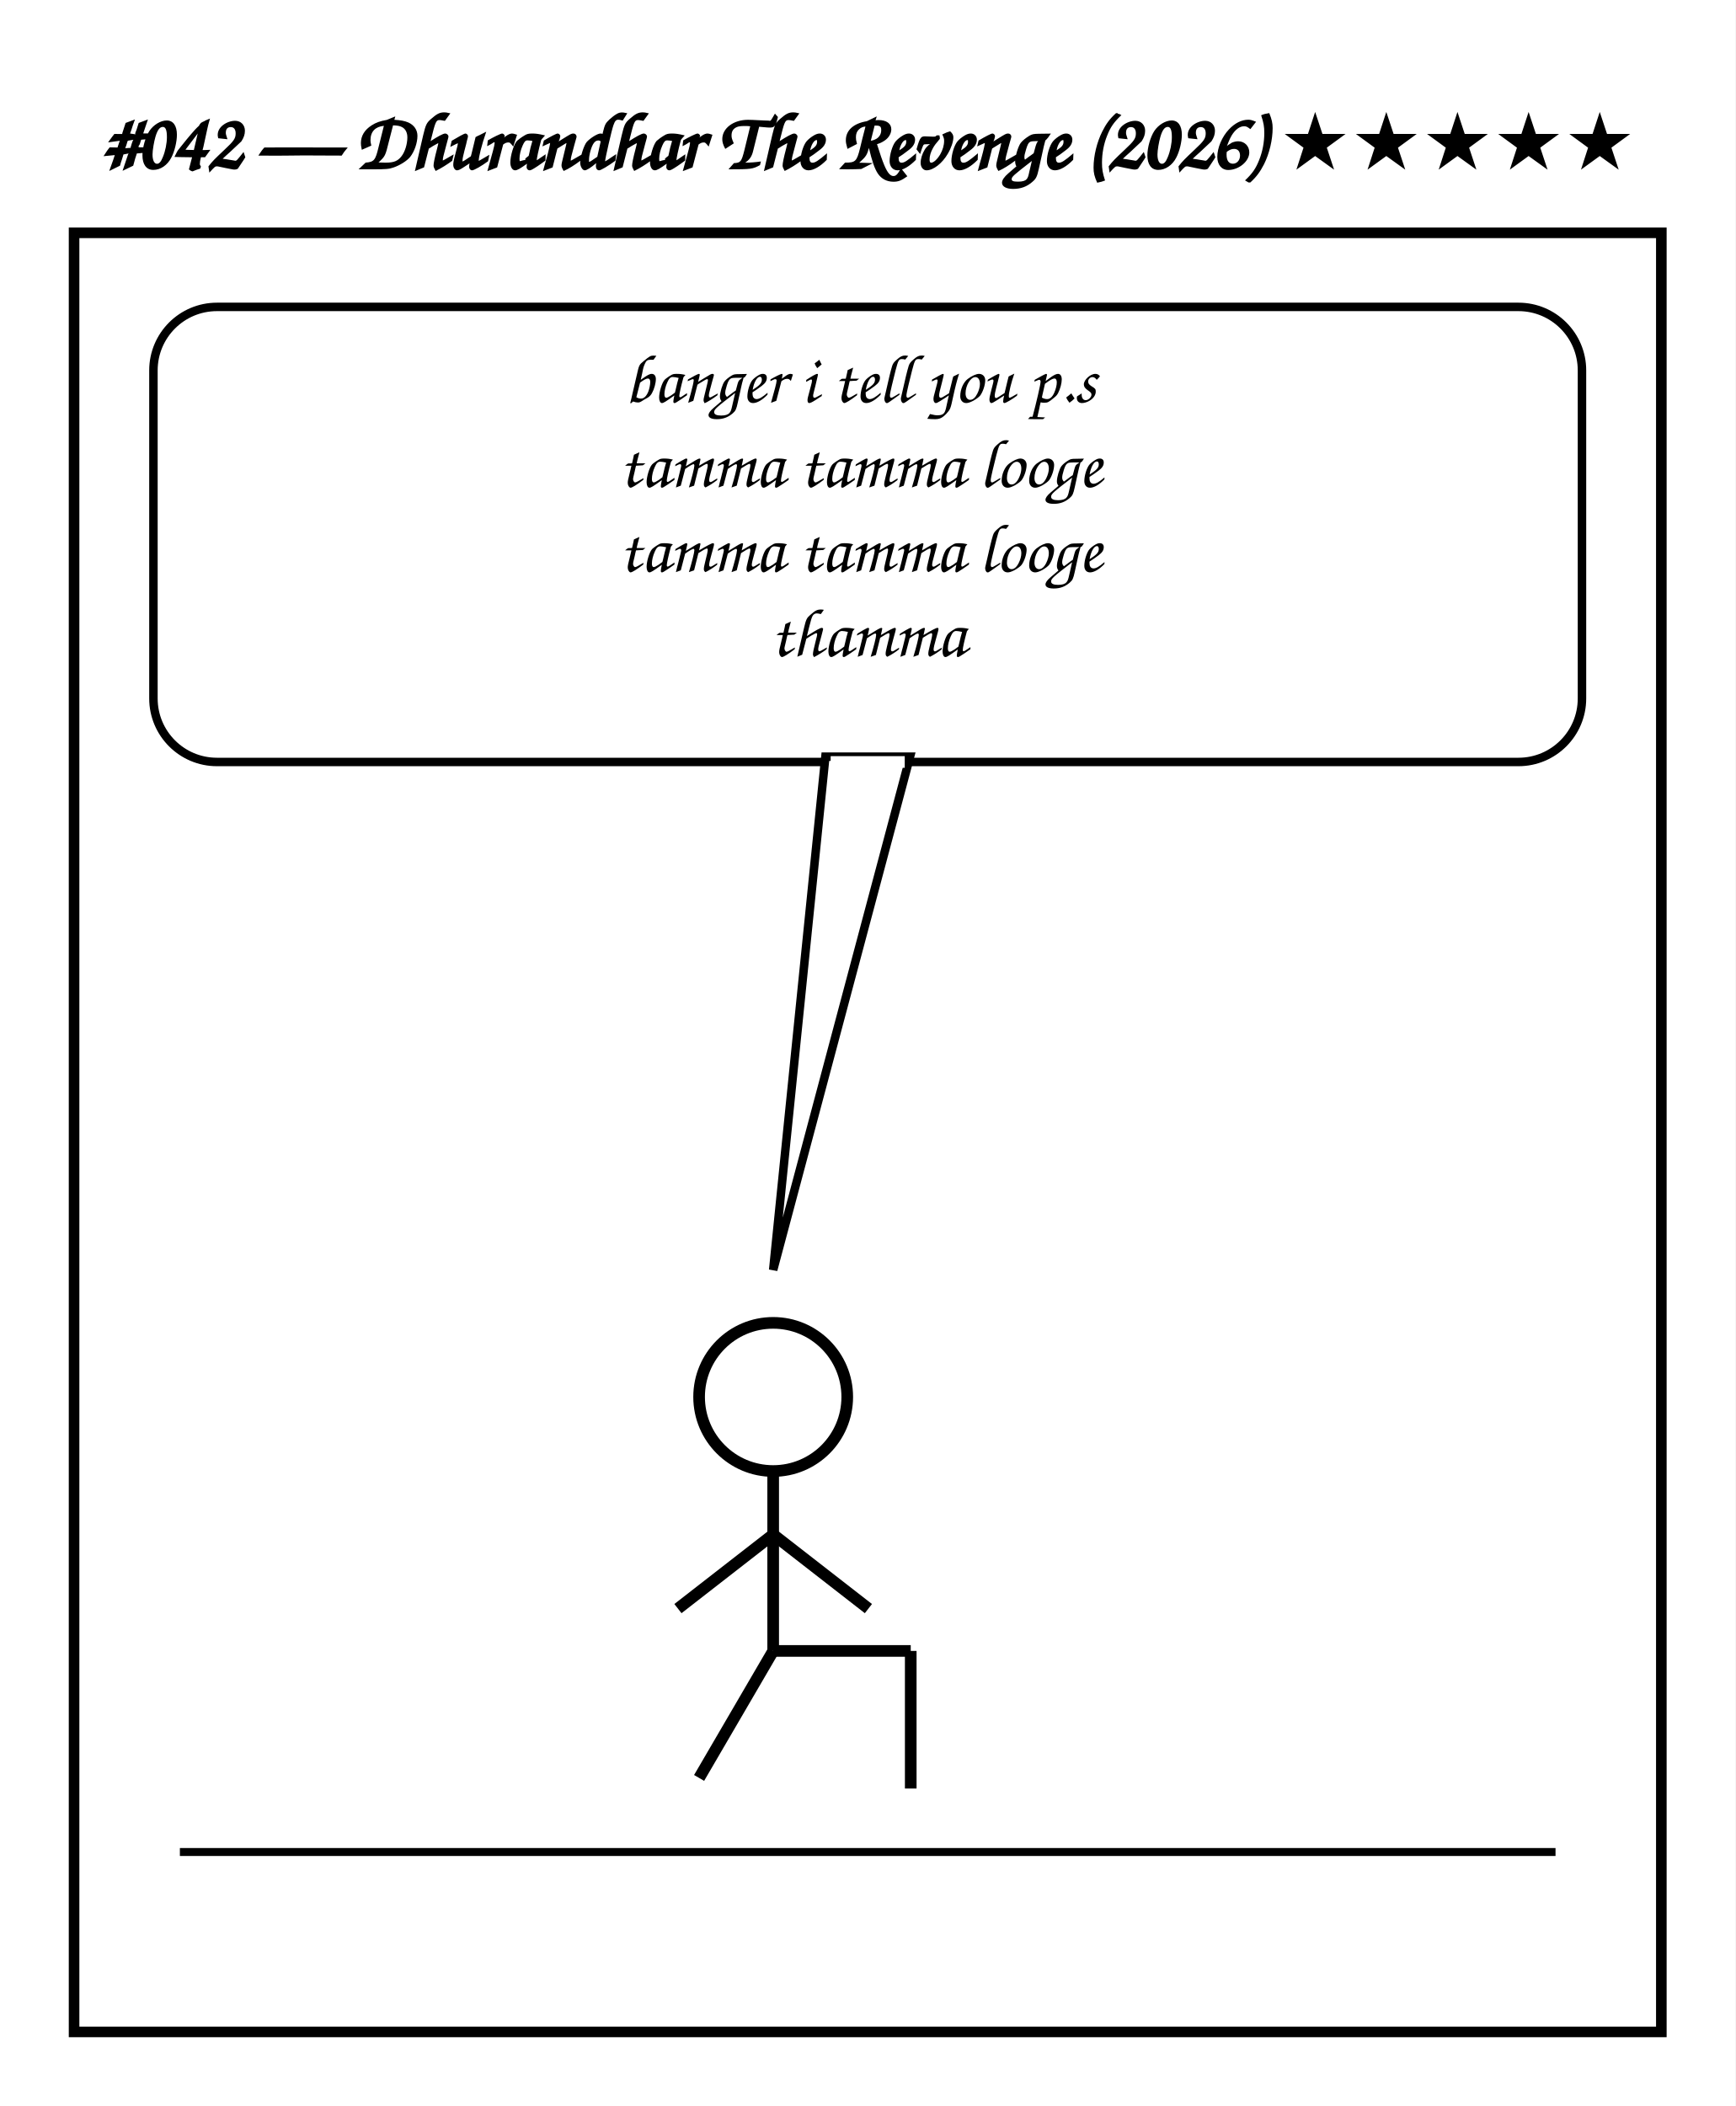
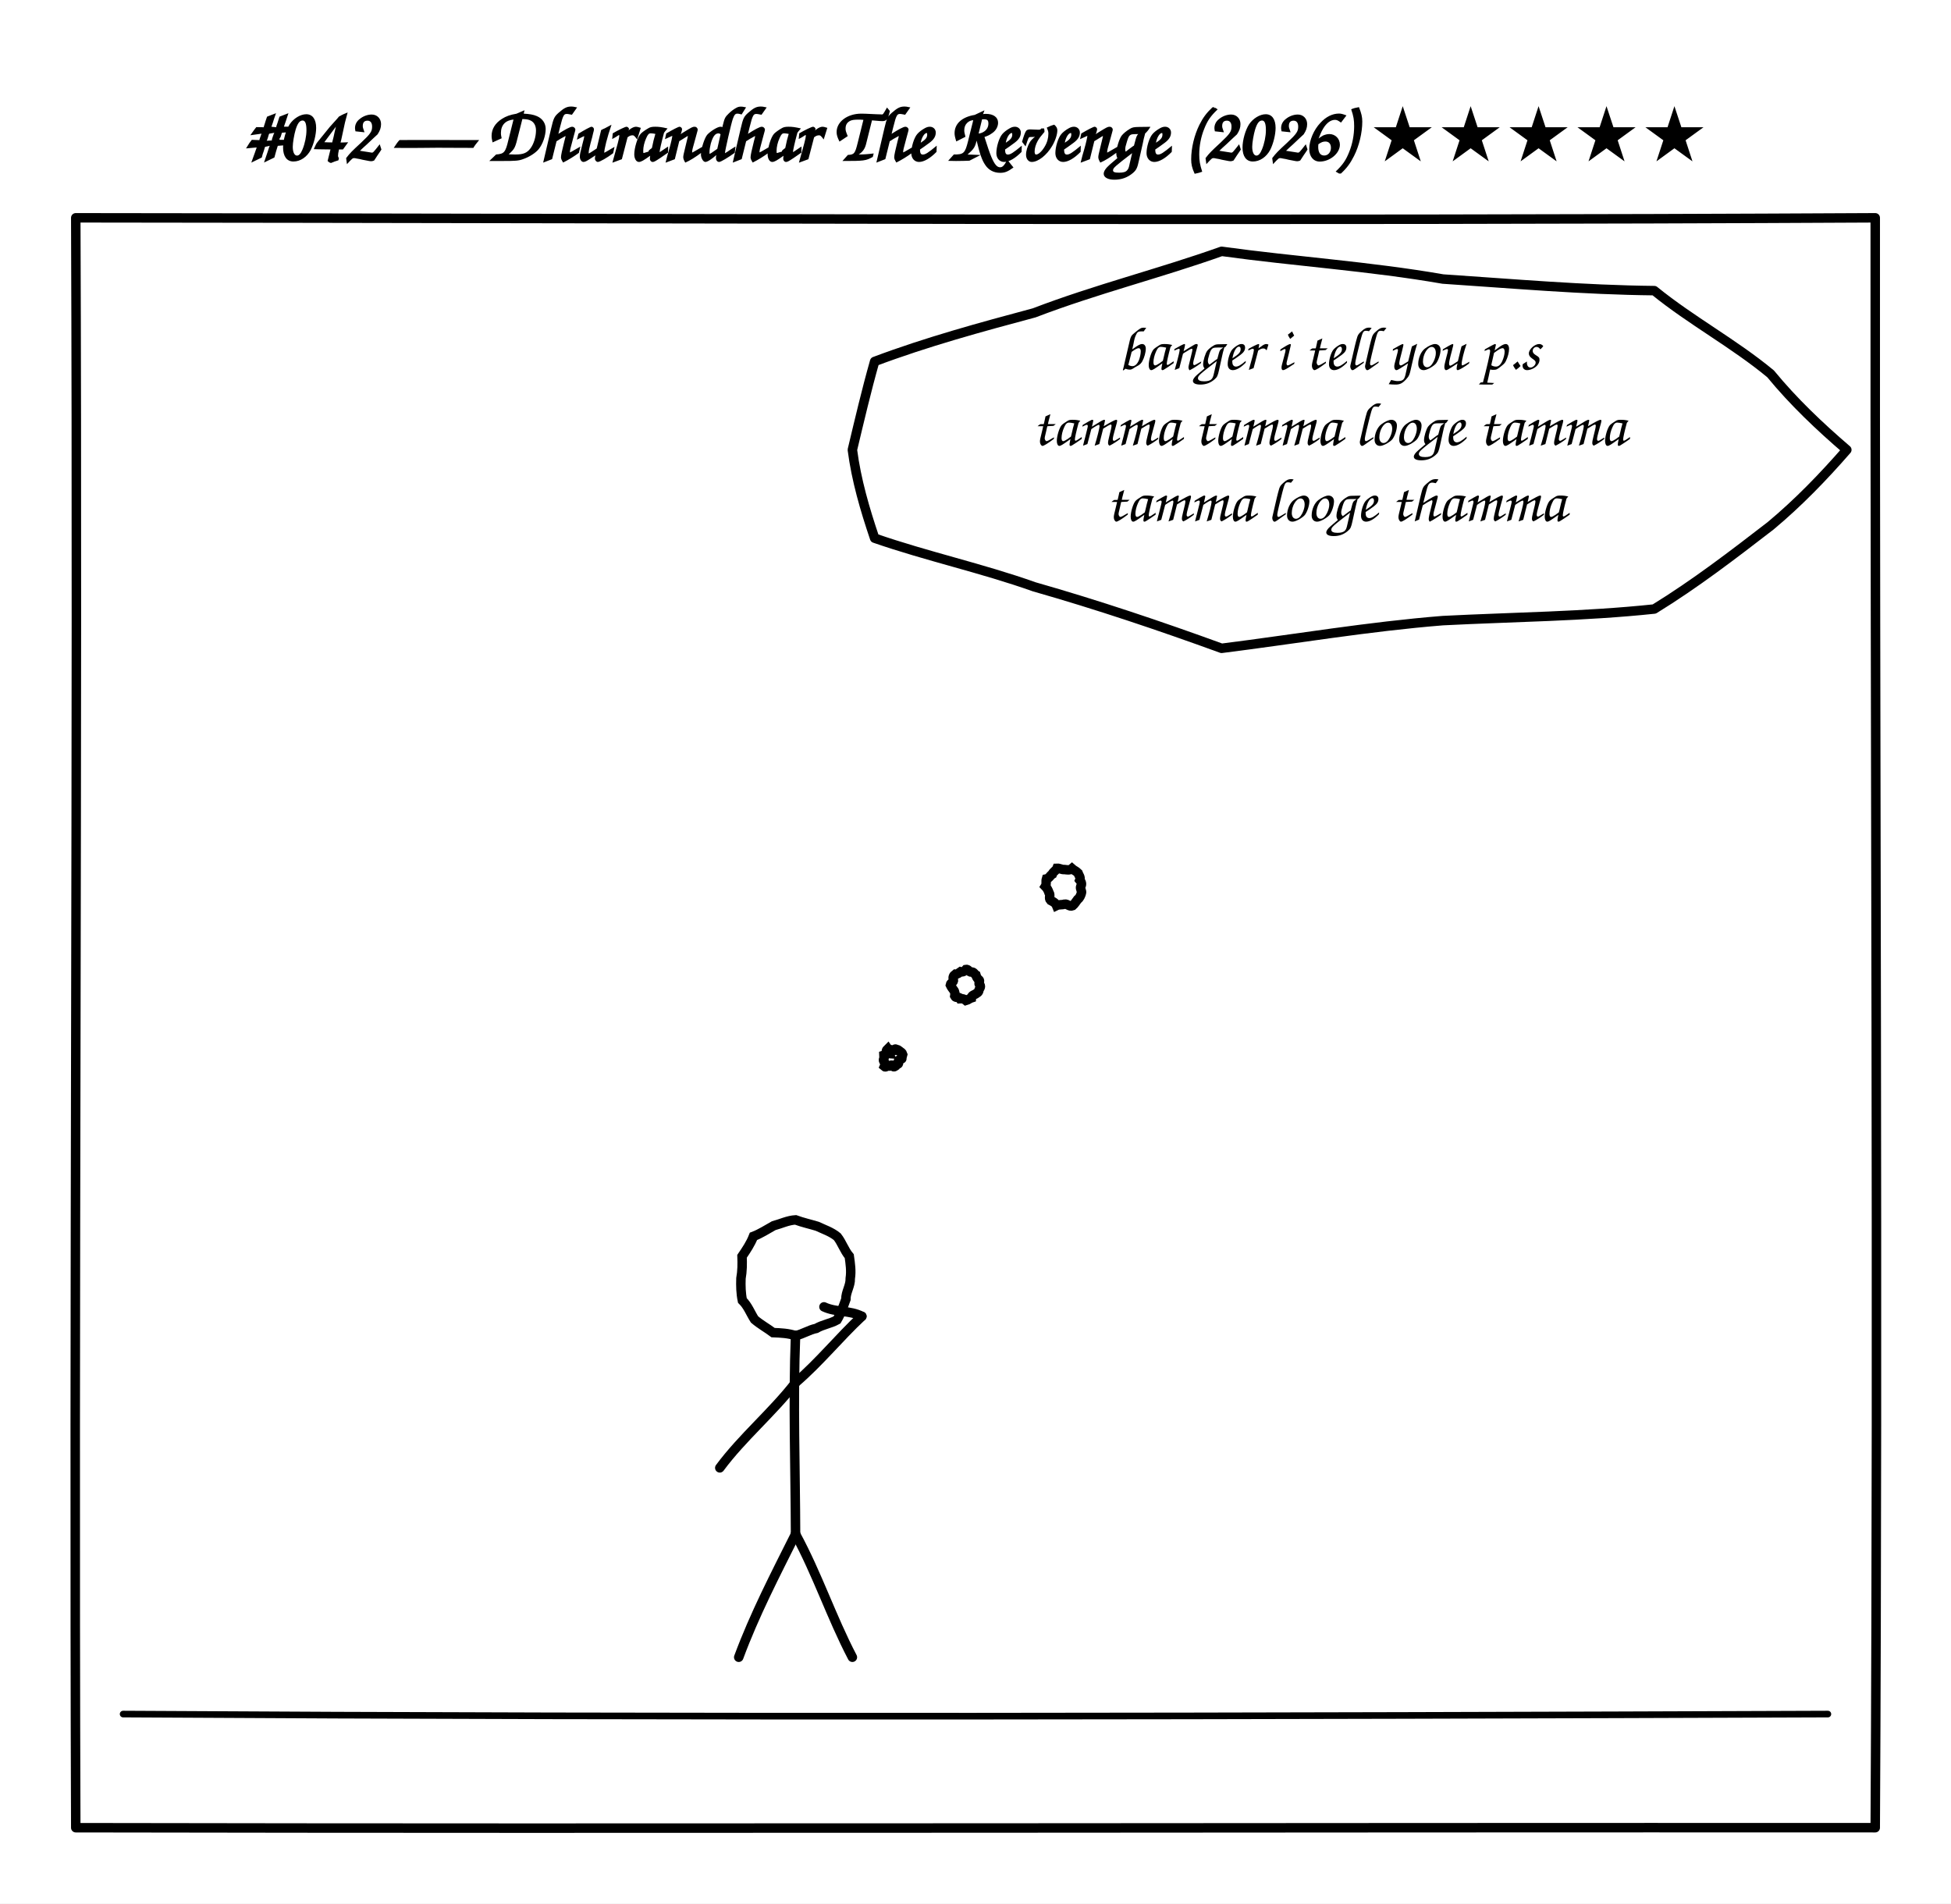
- <svg xmlns="http://www.w3.org/2000/svg" viewBox="0 0 328 398" width="328" height="398" role="img" aria-label="#042 — Dhurandhar The Revenge (2026)">
+ <svg xmlns="http://www.w3.org/2000/svg" viewBox="0 0 412 402" width="412" height="402" role="img" aria-label="#042 — Dhurandhar The Revenge (2026)">
  <rect width="100%" height="100%" fill="white" />
-   <text x="164.0" y="32" text-anchor="middle" font-family="Comic Neue, Comic Sans MS, cursive" font-size="15" font-weight="700" fill="black">#042 — Dhurandhar The Revenge (2026) ★★★★★</text>
+   <text x="206.0" y="34" text-anchor="middle" font-family="Comic Neue, Comic Sans MS, cursive" font-size="16" font-weight="700" fill="black">#042 — Dhurandhar The Revenge (2026) ★★★★★</text>
  <g class="panel">
-     <rect x="14" y="44" width="300" height="340" fill="white" stroke="black" stroke-width="2" />
-     <rect x="29" y="58" width="270" height="86" rx="12" ry="12" fill="white" stroke="black" stroke-width="1.6" />
-     <polygon points="156.0,143 172.0,143 146.133,240" fill="white" stroke="black" stroke-width="1.6" />
-     <line x1="157.0" y1="144" x2="171.0" y2="144" stroke="white" stroke-width="2.2" />
-     <text x="164.0" y="76" text-anchor="middle" font-family="Comic Neue, Comic Sans MS, cursive" font-size="13" fill="black">
-       <tspan x="164.0" dy="0">banger i tell you p.s</tspan>
-       <tspan x="164.0" dy="16">tamma tamma looge</tspan>
-       <tspan x="164.0" dy="16">tamma tamma looge</tspan>
-       <tspan x="164.0" dy="16">thamma</tspan>
+     <path d="M 16.00 46.00 C 142.67 46.12, 269.33 46.67, 396.00 46.00 C 395.92 159.33, 396.64 272.67, 396.00 386.00 C 269.33 385.93, 142.67 386.24, 16.00 386.00 C 15.58 272.67, 16.46 159.33, 16.00 46.00" fill="none" stroke="black" stroke-width="2.0" stroke-linecap="round" stroke-linejoin="round" />
+     <path d="M 26.00 362.00 C 146.00 362.73, 266.00 362.45, 386.00 362.00" fill="none" stroke="black" stroke-width="1.4" stroke-linecap="round" />
+     <path d="M 179.55 270.00 C 179.62 271.55, 178.60 272.86, 178.63 274.40 C 178.09 275.89, 177.57 277.39, 176.76 278.76 C 175.37 279.54, 173.75 279.74, 172.37 280.55 C 170.84 280.85, 169.53 281.77, 168.00 282.08 C 166.46 281.57, 164.86 281.50, 163.26 281.44 C 161.98 280.48, 160.56 279.71, 159.34 278.66 C 158.48 277.33, 157.94 275.79, 156.77 274.65 C 156.45 273.11, 156.42 271.56, 156.47 270.00 C 156.75 268.45, 156.76 266.89, 156.70 265.32 C 157.61 263.98, 158.52 262.63, 159.11 261.11 C 160.63 260.54, 161.97 259.63, 163.38 258.86 C 164.92 258.45, 166.38 257.72, 168.00 257.63 C 169.49 258.18, 171.05 258.52, 172.57 258.98 C 174.01 259.66, 175.55 260.15, 176.81 261.19 C 177.81 262.46, 178.29 264.06, 179.34 265.30 C 179.56 266.86, 179.80 268.42, 179.55 270.00" fill="none" stroke="black" stroke-width="2.0" stroke-linecap="round" />
+     <path d="M 168.00 282.00 C 167.45 296.00, 167.96 310.00, 168.00 324.00" fill="none" stroke="black" stroke-width="2.0" stroke-linecap="round" />
+     <path d="M 168.00 292.00 C 173.03 287.69, 177.18 282.51, 182.00 278.00" fill="none" stroke="black" stroke-width="2.0" stroke-linecap="round" />
+     <path d="M 182.00 278.00 C 179.49 276.69, 176.53 277.20, 174.00 276.00" fill="none" stroke="black" stroke-width="2.0" stroke-linecap="round" />
+     <path d="M 168.00 292.00 C 163.07 298.36, 156.80 303.53, 152.00 310.00" fill="none" stroke="black" stroke-width="2.0" stroke-linecap="round" />
+     <path d="M 168.00 324.00 C 163.73 332.54, 159.32 341.02, 156.00 350.00" fill="none" stroke="black" stroke-width="2.0" stroke-linecap="round" />
+     <path d="M 168.00 324.00 C 172.58 332.40, 175.57 341.53, 180.00 350.00" fill="none" stroke="black" stroke-width="2.0" stroke-linecap="round" />
+     <path d="M 390.00 95.00 C 385.01 100.73, 379.74 106.18, 373.90 111.05 C 365.92 117.21, 357.93 123.34, 349.34 128.62 C 334.50 130.19, 319.58 130.31, 304.70 131.07 C 289.03 132.32, 273.54 134.96, 257.97 136.92 C 244.92 132.17, 231.76 127.74, 218.40 123.93 C 207.32 119.99, 195.80 117.51, 184.70 113.66 C 182.64 107.56, 180.83 101.40, 180.00 95.00 C 181.49 88.76, 182.95 82.52, 184.70 76.34 C 195.71 72.20, 207.05 69.11, 218.40 66.07 C 231.38 61.09, 244.89 57.74, 257.97 53.08 C 273.52 55.23, 289.21 56.23, 304.70 58.93 C 319.57 59.92, 334.42 61.23, 349.34 61.38 C 357.16 67.74, 366.13 72.51, 373.90 78.95 C 378.73 84.83, 384.23 90.05, 390.00 95.00" fill="white" stroke="black" stroke-width="2.0" stroke-linecap="round" stroke-linejoin="round" />
+     <path d="M 228.23 187.20 C 228.01 187.71, 228.56 188.16, 228.35 188.67 C 228.18 189.16, 228.01 189.65, 227.56 189.96 C 227.21 190.40, 226.94 190.92, 226.49 191.29 C 225.85 191.56, 225.41 190.83, 224.80 190.95 C 224.26 191.15, 223.65 190.98, 223.12 191.24 C 222.89 190.66, 222.36 190.41, 221.85 190.15 C 221.40 189.69, 221.91 189.03, 221.53 188.55 C 221.36 188.05, 221.13 187.58, 220.75 187.20 C 221.06 186.71, 220.82 186.13, 220.98 185.62 C 221.56 185.50, 221.76 184.89, 222.22 184.62 C 222.39 184.08, 223.01 183.89, 223.21 183.37 C 223.76 183.34, 224.24 183.71, 224.80 183.64 C 225.33 183.69, 225.88 183.85, 226.36 183.44 C 226.75 183.79, 227.27 183.98, 227.64 184.36 C 227.80 184.85, 228.26 185.27, 228.02 185.87 C 228.35 186.27, 228.53 186.70, 228.23 187.20" fill="white" stroke="black" stroke-width="2.0" stroke-linecap="round" />
+     <path d="M 206.93 208.00 C 207.23 208.45, 206.81 208.75, 206.71 209.12 C 206.71 209.62, 206.25 209.72, 205.96 209.96 C 205.61 210.14, 205.18 210.24, 205.14 210.74 C 204.73 210.87, 204.42 211.19, 204.00 211.30 C 203.65 211.00, 203.25 210.88, 202.80 210.91 C 202.55 210.41, 201.87 210.88, 201.62 210.38 C 201.69 209.92, 201.69 209.48, 201.38 209.09 C 201.12 208.74, 200.86 208.40, 200.68 208.00 C 200.75 207.54, 201.45 207.46, 201.34 206.90 C 201.18 206.41, 201.34 206.03, 201.74 205.74 C 202.21 205.79, 202.50 205.45, 202.85 205.22 C 203.35 205.35, 203.70 205.09, 204.00 204.74 C 204.51 204.65, 204.63 205.34, 205.12 205.29 C 205.63 205.21, 205.76 205.72, 206.09 205.91 C 206.20 206.29, 206.35 206.64, 206.69 206.89 C 207.12 207.18, 206.46 207.71, 206.93 208.00" fill="white" stroke="black" stroke-width="2.0" stroke-linecap="round" />
+     <path d="M 190.44 223.60 C 190.19 223.77, 189.76 223.70, 189.71 224.14 C 189.75 224.37, 189.87 224.62, 189.57 224.77 C 189.16 224.61, 189.14 224.93, 189.06 225.18 C 188.77 225.40, 188.56 225.30, 188.40 225.01 C 188.14 224.76, 188.01 225.28, 187.77 225.13 C 187.39 224.81, 187.14 225.58, 186.76 225.24 C 186.90 224.92, 187.03 224.60, 186.74 224.29 C 186.59 224.08, 186.47 223.86, 186.64 223.60 C 186.81 223.35, 186.63 223.11, 186.63 222.87 C 186.88 222.79, 187.07 222.55, 187.36 222.56 C 187.02 222.14, 187.16 221.78, 187.51 221.45 C 187.74 221.75, 188.29 221.53, 188.40 222.01 C 188.79 222.07, 188.80 221.40, 189.24 221.57 C 189.29 222.04, 189.88 221.64, 189.97 222.03 C 190.27 222.16, 190.53 222.34, 190.63 222.68 C 190.55 222.98, 190.44 223.28, 190.44 223.60" fill="white" stroke="black" stroke-width="2.0" stroke-linecap="round" />
+     <text x="282.0" y="78.0" text-anchor="middle" font-family="Comic Neue, Comic Sans MS, cursive" font-size="13" fill="black">
+       <tspan x="282.0" dy="0">banger i tell you p.s</tspan>
+       <tspan x="282.0" dy="16">tamma tamma looge tamma</tspan>
+       <tspan x="282.0" dy="16">tamma looge thamma</tspan>
    </text>
-     <circle cx="146.133" cy="264" r="14" fill="none" stroke="black" stroke-width="2.2" />
-     <line x1="146.133" y1="278" x2="146.133" y2="312" stroke="black" stroke-width="2.2" />
-     <line x1="146.133" y1="290" x2="128.133" y2="304" stroke="black" stroke-width="2.2" />
-     <line x1="146.133" y1="290" x2="164.133" y2="304" stroke="black" stroke-width="2.2" />
-     <line x1="146.133" y1="312" x2="172.133" y2="312" stroke="black" stroke-width="2.2" />
-     <line x1="172.133" y1="312" x2="172.133" y2="338" stroke="black" stroke-width="2.2" />
-     <line x1="146.133" y1="312" x2="132.133" y2="336" stroke="black" stroke-width="2.2" />
-     <line x1="34" y1="350" x2="294" y2="350" stroke="black" stroke-width="1.5" />
  </g>
</svg>
